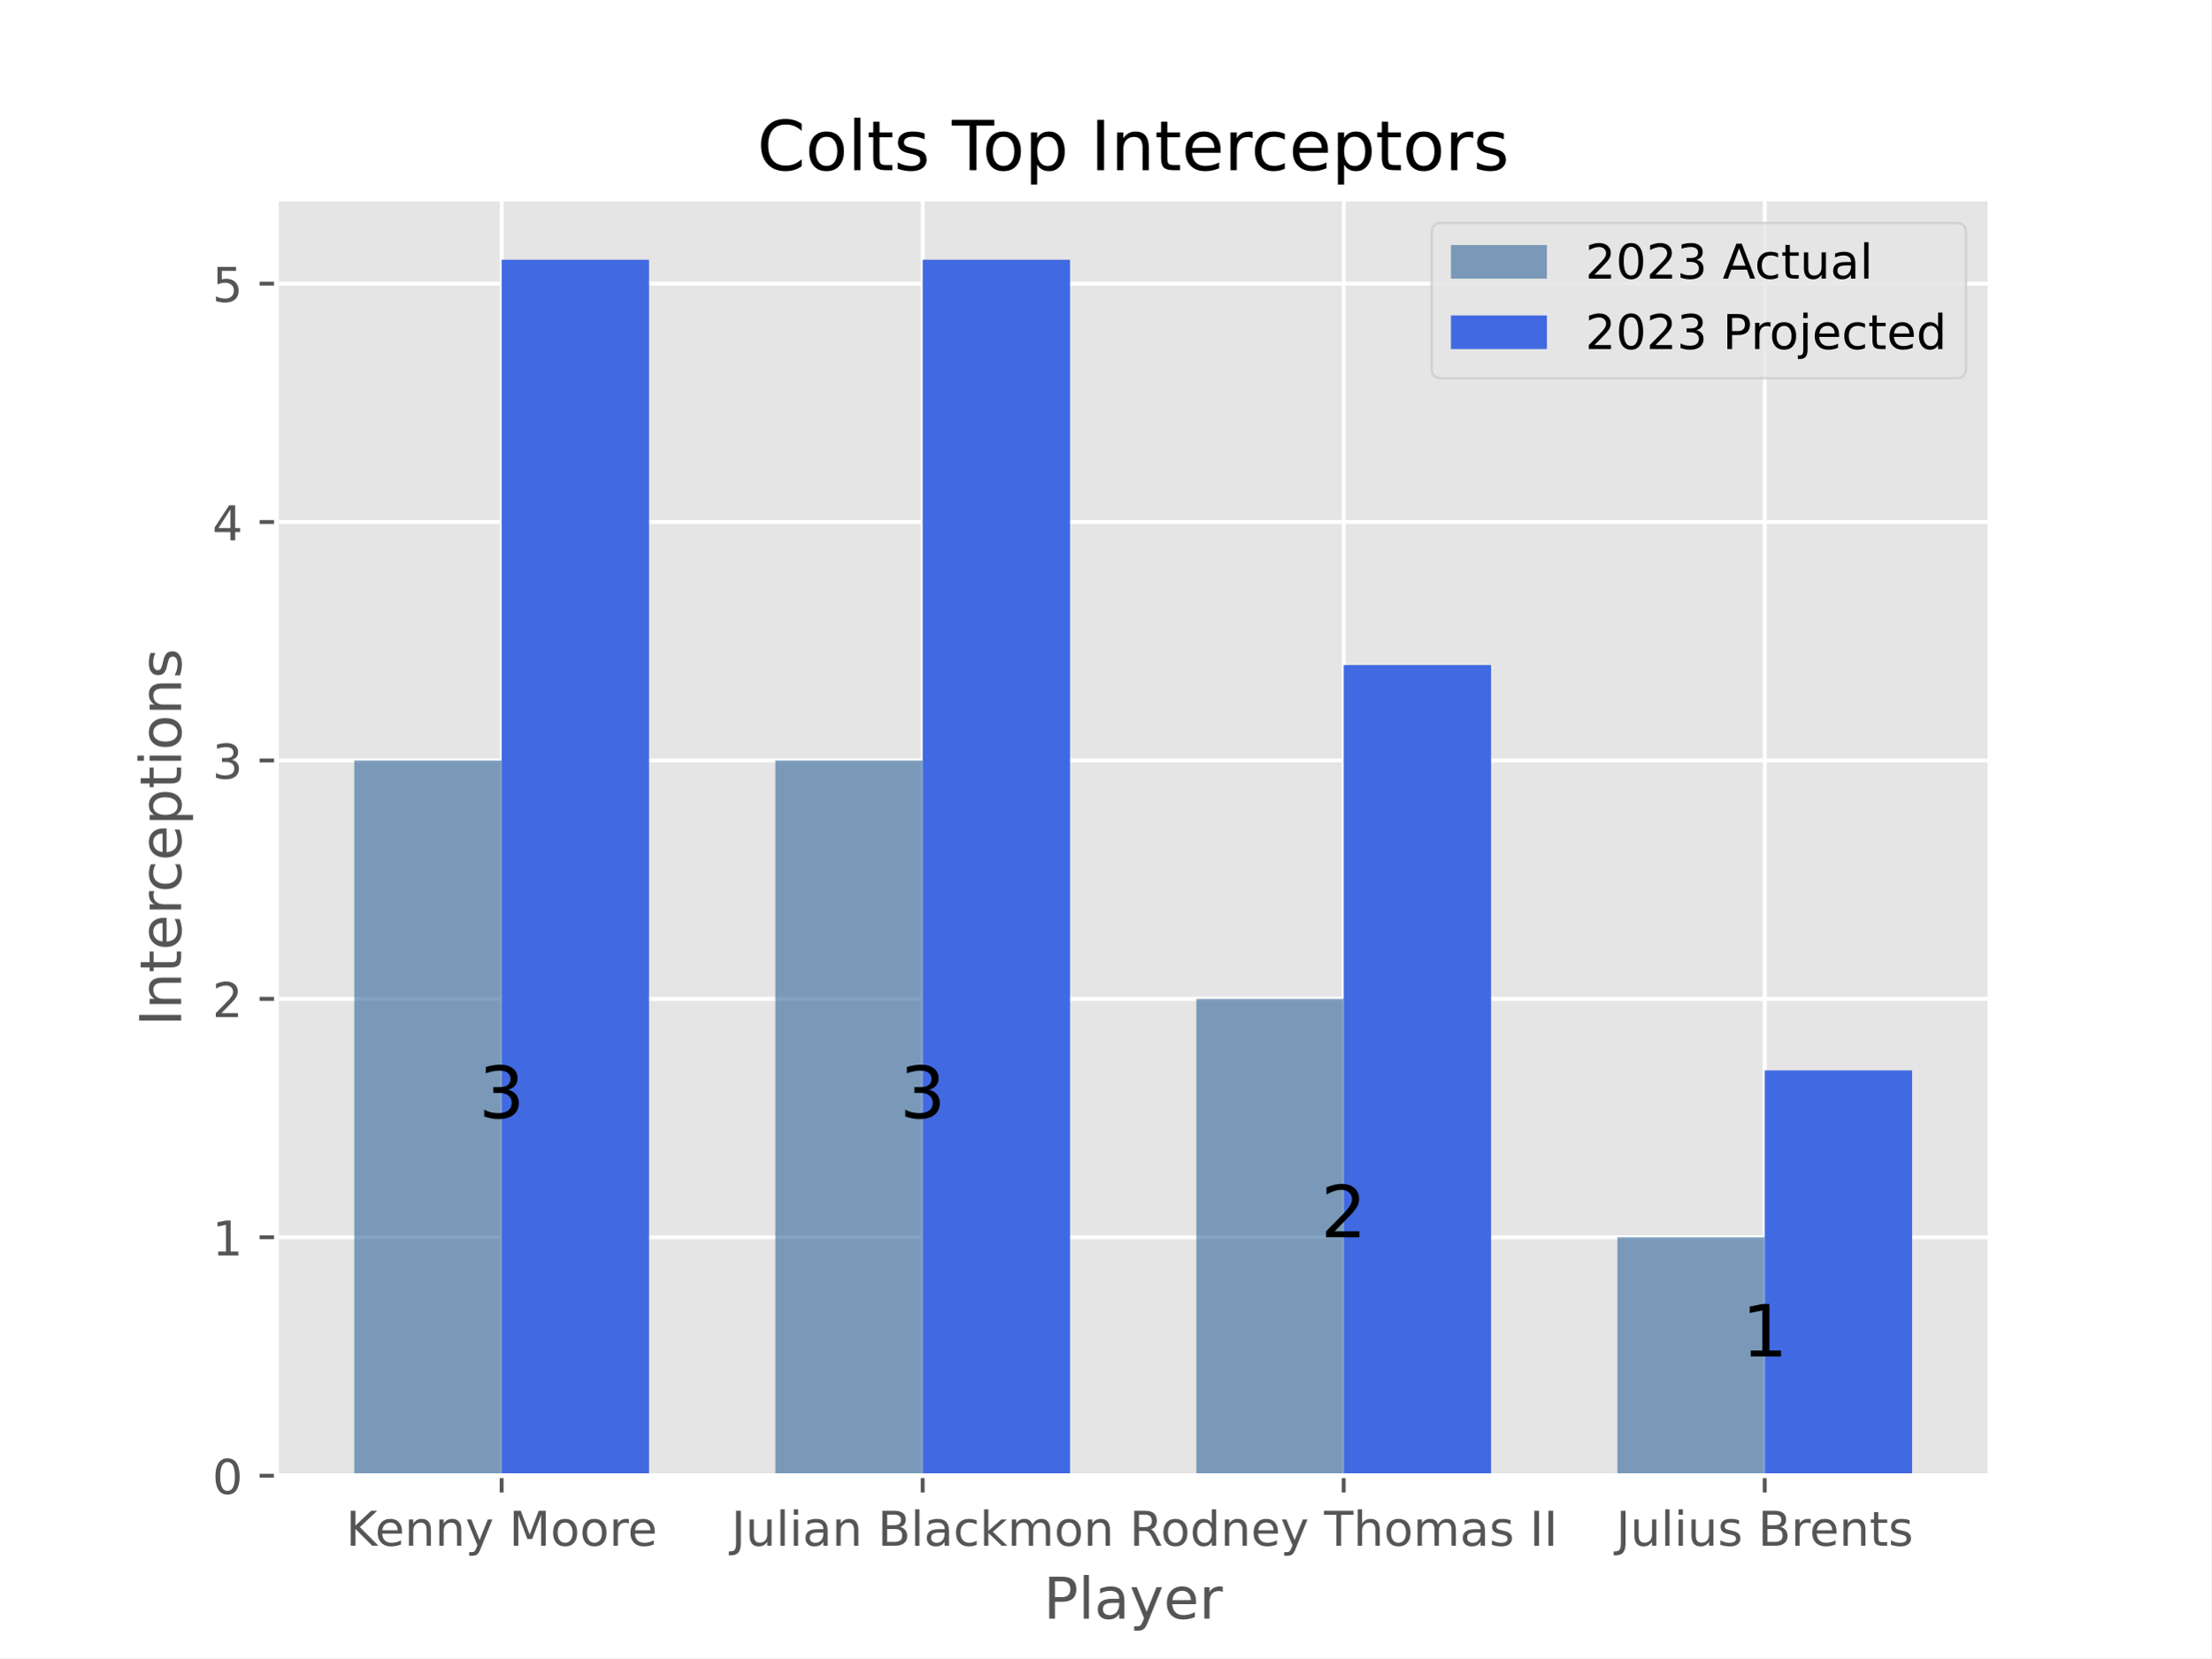
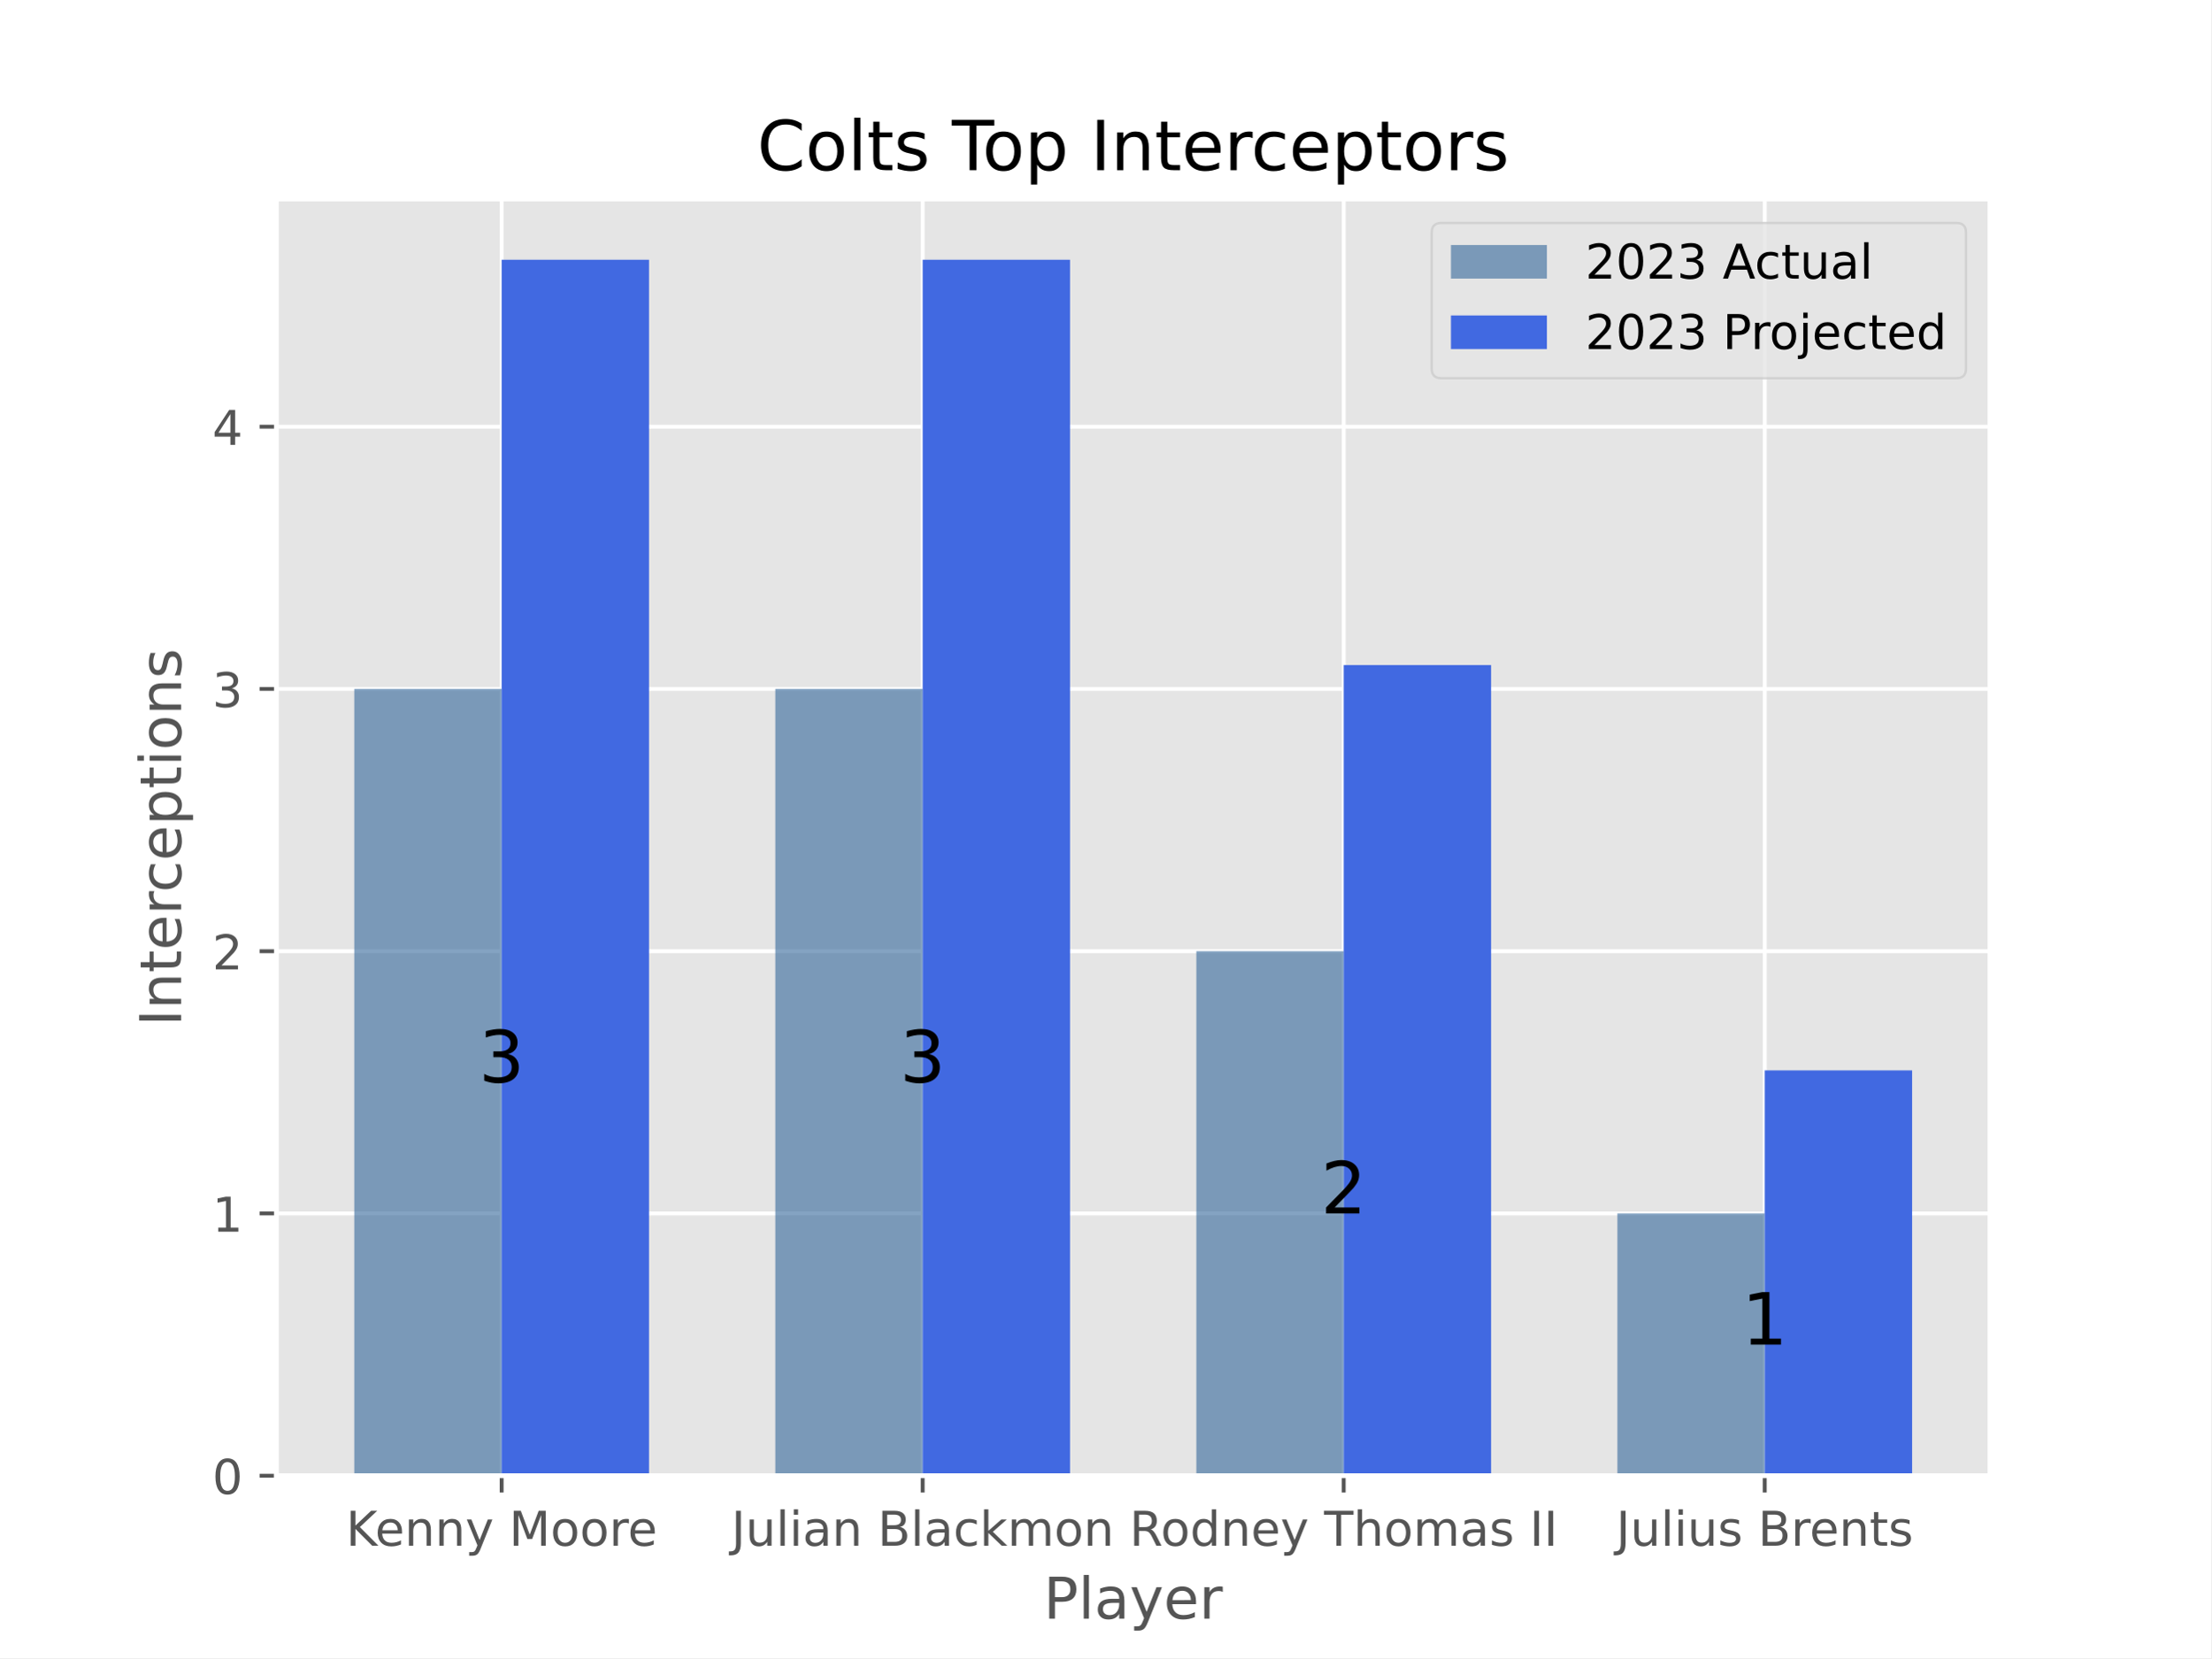
<svg xmlns="http://www.w3.org/2000/svg" xmlns:xlink="http://www.w3.org/1999/xlink" width="460.8pt" height="345.6pt" viewBox="0 0 460.8 345.6" version="1.1">
  <defs>
    <style type="text/css">*{stroke-linejoin: round; stroke-linecap: butt}</style>
  </defs>
  <g id="figure_1">
    <g id="patch_1">
      <path d="M 0 345.6  L 460.8 345.6  L 460.8 0  L 0 0  z " style="fill: #ffffff" />
    </g>
    <g id="axes_1">
      <g id="patch_2">
        <path d="M 57.6 307.584  L 414.72 307.584  L 414.72 41.472  L 57.6 41.472  z " style="fill: #e5e5e5" />
      </g>
      <g id="matplotlib.axis_1">
        <g id="xtick_1">
          <g id="line2d_1">
-             <path d="M 104.543 307.584  L 104.543 41.472  " clip-path="url(#p87e8bf9962)" style="fill: none; stroke: #ffffff; stroke-width: 0.8; stroke-linecap: square" />
+             <path d="M 104.543 307.584  L 104.543 41.472  " clip-path="url(#p10fc718c5c)" style="fill: none; stroke: #ffffff; stroke-width: 0.8; stroke-linecap: square" />
          </g>
          <g id="line2d_2">
            <defs>
-               <path id="mc85448fdc7" d="M 0 0  L 0 3.5  " style="stroke: #555555; stroke-width: 0.8" />
-             </defs>
-             <g>
-               <use xlink:href="#mc85448fdc7" x="104.543" y="307.584" style="fill: #555555; stroke: #555555; stroke-width: 0.8" />
+               <path id="me5a83b2af4" d="M 0 0  L 0 3.5  " style="stroke: #555555; stroke-width: 0.8" />
+             </defs>
+             <g>
+               <use xlink:href="#me5a83b2af4" x="104.543" y="307.584" style="fill: #555555; stroke: #555555; stroke-width: 0.8" />
            </g>
          </g>
          <g id="text_1">
            <g style="fill: #555555" transform="translate(72.09954 322.1824) scale(0.1 -0.1)">
              <defs>
                <path id="DejaVuSans-4b" d="M 628 4666  L 1259 4666  L 1259 2694  L 3353 4666  L 4166 4666  L 1850 2491  L 4331 0  L 3500 0  L 1259 2247  L 1259 0  L 628 0  L 628 4666  z " transform="scale(0.015625)" />
                <path id="DejaVuSans-65" d="M 3597 1894  L 3597 1613  L 953 1613  Q 991 1019 1311 708  Q 1631 397 2203 397  Q 2534 397 2845 478  Q 3156 559 3463 722  L 3463 178  Q 3153 47 2828 -22  Q 2503 -91 2169 -91  Q 1331 -91 842 396  Q 353 884 353 1716  Q 353 2575 817 3079  Q 1281 3584 2069 3584  Q 2775 3584 3186 3129  Q 3597 2675 3597 1894  z M 3022 2063  Q 3016 2534 2758 2815  Q 2500 3097 2075 3097  Q 1594 3097 1305 2825  Q 1016 2553 972 2059  L 3022 2063  z " transform="scale(0.015625)" />
                <path id="DejaVuSans-6e" d="M 3513 2113  L 3513 0  L 2938 0  L 2938 2094  Q 2938 2591 2744 2837  Q 2550 3084 2163 3084  Q 1697 3084 1428 2787  Q 1159 2491 1159 1978  L 1159 0  L 581 0  L 581 3500  L 1159 3500  L 1159 2956  Q 1366 3272 1645 3428  Q 1925 3584 2291 3584  Q 2894 3584 3203 3211  Q 3513 2838 3513 2113  z " transform="scale(0.015625)" />
                <path id="DejaVuSans-79" d="M 2059 -325  Q 1816 -950 1584 -1140  Q 1353 -1331 966 -1331  L 506 -1331  L 506 -850  L 844 -850  Q 1081 -850 1212 -737  Q 1344 -625 1503 -206  L 1606 56  L 191 3500  L 800 3500  L 1894 763  L 2988 3500  L 3597 3500  L 2059 -325  z " transform="scale(0.015625)" />
                <path id="DejaVuSans-20" transform="scale(0.015625)" />
                <path id="DejaVuSans-4d" d="M 628 4666  L 1569 4666  L 2759 1491  L 3956 4666  L 4897 4666  L 4897 0  L 4281 0  L 4281 4097  L 3078 897  L 2444 897  L 1241 4097  L 1241 0  L 628 0  L 628 4666  z " transform="scale(0.015625)" />
                <path id="DejaVuSans-6f" d="M 1959 3097  Q 1497 3097 1228 2736  Q 959 2375 959 1747  Q 959 1119 1226 758  Q 1494 397 1959 397  Q 2419 397 2687 759  Q 2956 1122 2956 1747  Q 2956 2369 2687 2733  Q 2419 3097 1959 3097  z M 1959 3584  Q 2709 3584 3137 3096  Q 3566 2609 3566 1747  Q 3566 888 3137 398  Q 2709 -91 1959 -91  Q 1206 -91 779 398  Q 353 888 353 1747  Q 353 2609 779 3096  Q 1206 3584 1959 3584  z " transform="scale(0.015625)" />
                <path id="DejaVuSans-72" d="M 2631 2963  Q 2534 3019 2420 3045  Q 2306 3072 2169 3072  Q 1681 3072 1420 2755  Q 1159 2438 1159 1844  L 1159 0  L 581 0  L 581 3500  L 1159 3500  L 1159 2956  Q 1341 3275 1631 3429  Q 1922 3584 2338 3584  Q 2397 3584 2469 3576  Q 2541 3569 2628 3553  L 2631 2963  z " transform="scale(0.015625)" />
              </defs>
              <use xlink:href="#DejaVuSans-4b" />
              <use xlink:href="#DejaVuSans-65" x="60.576" />
              <use xlink:href="#DejaVuSans-6e" x="122.1" />
              <use xlink:href="#DejaVuSans-6e" x="185.479" />
              <use xlink:href="#DejaVuSans-79" x="248.857" />
              <use xlink:href="#DejaVuSans-20" x="308.037" />
              <use xlink:href="#DejaVuSans-4d" x="339.824" />
              <use xlink:href="#DejaVuSans-6f" x="426.104" />
              <use xlink:href="#DejaVuSans-6f" x="487.285" />
              <use xlink:href="#DejaVuSans-72" x="548.467" />
              <use xlink:href="#DejaVuSans-65" x="587.33" />
            </g>
          </g>
        </g>
        <g id="xtick_2">
          <g id="line2d_3">
-             <path d="M 192.288 307.584  L 192.288 41.472  " clip-path="url(#p87e8bf9962)" style="fill: none; stroke: #ffffff; stroke-width: 0.8; stroke-linecap: square" />
+             <path d="M 192.288 307.584  L 192.288 41.472  " clip-path="url(#p10fc718c5c)" style="fill: none; stroke: #ffffff; stroke-width: 0.8; stroke-linecap: square" />
          </g>
          <g id="line2d_4">
            <g>
-               <use xlink:href="#mc85448fdc7" x="192.288" y="307.584" style="fill: #555555; stroke: #555555; stroke-width: 0.8" />
+               <use xlink:href="#me5a83b2af4" x="192.288" y="307.584" style="fill: #555555; stroke: #555555; stroke-width: 0.8" />
            </g>
          </g>
          <g id="text_2">
            <g style="fill: #555555" transform="translate(152.4175 322.1824) scale(0.1 -0.1)">
              <defs>
                <path id="DejaVuSans-4a" d="M 628 4666  L 1259 4666  L 1259 325  Q 1259 -519 939 -900  Q 619 -1281 -91 -1281  L -331 -1281  L -331 -750  L -134 -750  Q 284 -750 456 -515  Q 628 -281 628 325  L 628 4666  z " transform="scale(0.015625)" />
                <path id="DejaVuSans-75" d="M 544 1381  L 544 3500  L 1119 3500  L 1119 1403  Q 1119 906 1312 657  Q 1506 409 1894 409  Q 2359 409 2629 706  Q 2900 1003 2900 1516  L 2900 3500  L 3475 3500  L 3475 0  L 2900 0  L 2900 538  Q 2691 219 2414 64  Q 2138 -91 1772 -91  Q 1169 -91 856 284  Q 544 659 544 1381  z M 1991 3584  L 1991 3584  z " transform="scale(0.015625)" />
                <path id="DejaVuSans-6c" d="M 603 4863  L 1178 4863  L 1178 0  L 603 0  L 603 4863  z " transform="scale(0.015625)" />
                <path id="DejaVuSans-69" d="M 603 3500  L 1178 3500  L 1178 0  L 603 0  L 603 3500  z M 603 4863  L 1178 4863  L 1178 4134  L 603 4134  L 603 4863  z " transform="scale(0.015625)" />
                <path id="DejaVuSans-61" d="M 2194 1759  Q 1497 1759 1228 1600  Q 959 1441 959 1056  Q 959 750 1161 570  Q 1363 391 1709 391  Q 2188 391 2477 730  Q 2766 1069 2766 1631  L 2766 1759  L 2194 1759  z M 3341 1997  L 3341 0  L 2766 0  L 2766 531  Q 2569 213 2275 61  Q 1981 -91 1556 -91  Q 1019 -91 701 211  Q 384 513 384 1019  Q 384 1609 779 1909  Q 1175 2209 1959 2209  L 2766 2209  L 2766 2266  Q 2766 2663 2505 2880  Q 2244 3097 1772 3097  Q 1472 3097 1187 3025  Q 903 2953 641 2809  L 641 3341  Q 956 3463 1253 3523  Q 1550 3584 1831 3584  Q 2591 3584 2966 3190  Q 3341 2797 3341 1997  z " transform="scale(0.015625)" />
                <path id="DejaVuSans-42" d="M 1259 2228  L 1259 519  L 2272 519  Q 2781 519 3026 730  Q 3272 941 3272 1375  Q 3272 1813 3026 2020  Q 2781 2228 2272 2228  L 1259 2228  z M 1259 4147  L 1259 2741  L 2194 2741  Q 2656 2741 2882 2914  Q 3109 3088 3109 3444  Q 3109 3797 2882 3972  Q 2656 4147 2194 4147  L 1259 4147  z M 628 4666  L 2241 4666  Q 2963 4666 3353 4366  Q 3744 4066 3744 3513  Q 3744 3084 3544 2831  Q 3344 2578 2956 2516  Q 3422 2416 3680 2098  Q 3938 1781 3938 1306  Q 3938 681 3513 340  Q 3088 0 2303 0  L 628 0  L 628 4666  z " transform="scale(0.015625)" />
                <path id="DejaVuSans-63" d="M 3122 3366  L 3122 2828  Q 2878 2963 2633 3030  Q 2388 3097 2138 3097  Q 1578 3097 1268 2742  Q 959 2388 959 1747  Q 959 1106 1268 751  Q 1578 397 2138 397  Q 2388 397 2633 464  Q 2878 531 3122 666  L 3122 134  Q 2881 22 2623 -34  Q 2366 -91 2075 -91  Q 1284 -91 818 406  Q 353 903 353 1747  Q 353 2603 823 3093  Q 1294 3584 2113 3584  Q 2378 3584 2631 3529  Q 2884 3475 3122 3366  z " transform="scale(0.015625)" />
                <path id="DejaVuSans-6b" d="M 581 4863  L 1159 4863  L 1159 1991  L 2875 3500  L 3609 3500  L 1753 1863  L 3688 0  L 2938 0  L 1159 1709  L 1159 0  L 581 0  L 581 4863  z " transform="scale(0.015625)" />
                <path id="DejaVuSans-6d" d="M 3328 2828  Q 3544 3216 3844 3400  Q 4144 3584 4550 3584  Q 5097 3584 5394 3201  Q 5691 2819 5691 2113  L 5691 0  L 5113 0  L 5113 2094  Q 5113 2597 4934 2840  Q 4756 3084 4391 3084  Q 3944 3084 3684 2787  Q 3425 2491 3425 1978  L 3425 0  L 2847 0  L 2847 2094  Q 2847 2600 2669 2842  Q 2491 3084 2119 3084  Q 1678 3084 1418 2786  Q 1159 2488 1159 1978  L 1159 0  L 581 0  L 581 3500  L 1159 3500  L 1159 2956  Q 1356 3278 1631 3431  Q 1906 3584 2284 3584  Q 2666 3584 2933 3390  Q 3200 3197 3328 2828  z " transform="scale(0.015625)" />
              </defs>
              <use xlink:href="#DejaVuSans-4a" />
              <use xlink:href="#DejaVuSans-75" x="29.492" />
              <use xlink:href="#DejaVuSans-6c" x="92.871" />
              <use xlink:href="#DejaVuSans-69" x="120.654" />
              <use xlink:href="#DejaVuSans-61" x="148.438" />
              <use xlink:href="#DejaVuSans-6e" x="209.717" />
              <use xlink:href="#DejaVuSans-20" x="273.096" />
              <use xlink:href="#DejaVuSans-42" x="304.883" />
              <use xlink:href="#DejaVuSans-6c" x="373.486" />
              <use xlink:href="#DejaVuSans-61" x="401.27" />
              <use xlink:href="#DejaVuSans-63" x="462.549" />
              <use xlink:href="#DejaVuSans-6b" x="517.529" />
              <use xlink:href="#DejaVuSans-6d" x="575.439" />
              <use xlink:href="#DejaVuSans-6f" x="672.852" />
              <use xlink:href="#DejaVuSans-6e" x="734.033" />
            </g>
          </g>
        </g>
        <g id="xtick_3">
          <g id="line2d_5">
-             <path d="M 280.032 307.584  L 280.032 41.472  " clip-path="url(#p87e8bf9962)" style="fill: none; stroke: #ffffff; stroke-width: 0.8; stroke-linecap: square" />
+             <path d="M 280.032 307.584  L 280.032 41.472  " clip-path="url(#p10fc718c5c)" style="fill: none; stroke: #ffffff; stroke-width: 0.8; stroke-linecap: square" />
          </g>
          <g id="line2d_6">
            <g>
-               <use xlink:href="#mc85448fdc7" x="280.032" y="307.584" style="fill: #555555; stroke: #555555; stroke-width: 0.8" />
+               <use xlink:href="#me5a83b2af4" x="280.032" y="307.584" style="fill: #555555; stroke: #555555; stroke-width: 0.8" />
            </g>
          </g>
          <g id="text_3">
            <g style="fill: #555555" transform="translate(235.3955 322.1824) scale(0.1 -0.1)">
              <defs>
                <path id="DejaVuSans-52" d="M 2841 2188  Q 3044 2119 3236 1894  Q 3428 1669 3622 1275  L 4263 0  L 3584 0  L 2988 1197  Q 2756 1666 2539 1819  Q 2322 1972 1947 1972  L 1259 1972  L 1259 0  L 628 0  L 628 4666  L 2053 4666  Q 2853 4666 3247 4331  Q 3641 3997 3641 3322  Q 3641 2881 3436 2590  Q 3231 2300 2841 2188  z M 1259 4147  L 1259 2491  L 2053 2491  Q 2509 2491 2742 2702  Q 2975 2913 2975 3322  Q 2975 3731 2742 3939  Q 2509 4147 2053 4147  L 1259 4147  z " transform="scale(0.015625)" />
                <path id="DejaVuSans-64" d="M 2906 2969  L 2906 4863  L 3481 4863  L 3481 0  L 2906 0  L 2906 525  Q 2725 213 2448 61  Q 2172 -91 1784 -91  Q 1150 -91 751 415  Q 353 922 353 1747  Q 353 2572 751 3078  Q 1150 3584 1784 3584  Q 2172 3584 2448 3432  Q 2725 3281 2906 2969  z M 947 1747  Q 947 1113 1208 752  Q 1469 391 1925 391  Q 2381 391 2643 752  Q 2906 1113 2906 1747  Q 2906 2381 2643 2742  Q 2381 3103 1925 3103  Q 1469 3103 1208 2742  Q 947 2381 947 1747  z " transform="scale(0.015625)" />
                <path id="DejaVuSans-54" d="M -19 4666  L 3928 4666  L 3928 4134  L 2272 4134  L 2272 0  L 1638 0  L 1638 4134  L -19 4134  L -19 4666  z " transform="scale(0.015625)" />
                <path id="DejaVuSans-68" d="M 3513 2113  L 3513 0  L 2938 0  L 2938 2094  Q 2938 2591 2744 2837  Q 2550 3084 2163 3084  Q 1697 3084 1428 2787  Q 1159 2491 1159 1978  L 1159 0  L 581 0  L 581 4863  L 1159 4863  L 1159 2956  Q 1366 3272 1645 3428  Q 1925 3584 2291 3584  Q 2894 3584 3203 3211  Q 3513 2838 3513 2113  z " transform="scale(0.015625)" />
                <path id="DejaVuSans-73" d="M 2834 3397  L 2834 2853  Q 2591 2978 2328 3040  Q 2066 3103 1784 3103  Q 1356 3103 1142 2972  Q 928 2841 928 2578  Q 928 2378 1081 2264  Q 1234 2150 1697 2047  L 1894 2003  Q 2506 1872 2764 1633  Q 3022 1394 3022 966  Q 3022 478 2636 193  Q 2250 -91 1575 -91  Q 1294 -91 989 -36  Q 684 19 347 128  L 347 722  Q 666 556 975 473  Q 1284 391 1588 391  Q 1994 391 2212 530  Q 2431 669 2431 922  Q 2431 1156 2273 1281  Q 2116 1406 1581 1522  L 1381 1569  Q 847 1681 609 1914  Q 372 2147 372 2553  Q 372 3047 722 3315  Q 1072 3584 1716 3584  Q 2034 3584 2315 3537  Q 2597 3491 2834 3397  z " transform="scale(0.015625)" />
                <path id="DejaVuSans-49" d="M 628 4666  L 1259 4666  L 1259 0  L 628 0  L 628 4666  z " transform="scale(0.015625)" />
              </defs>
              <use xlink:href="#DejaVuSans-52" />
              <use xlink:href="#DejaVuSans-6f" x="64.982" />
              <use xlink:href="#DejaVuSans-64" x="126.164" />
              <use xlink:href="#DejaVuSans-6e" x="189.641" />
              <use xlink:href="#DejaVuSans-65" x="253.02" />
              <use xlink:href="#DejaVuSans-79" x="314.543" />
              <use xlink:href="#DejaVuSans-20" x="373.723" />
              <use xlink:href="#DejaVuSans-54" x="405.51" />
              <use xlink:href="#DejaVuSans-68" x="466.594" />
              <use xlink:href="#DejaVuSans-6f" x="529.973" />
              <use xlink:href="#DejaVuSans-6d" x="591.154" />
              <use xlink:href="#DejaVuSans-61" x="688.566" />
              <use xlink:href="#DejaVuSans-73" x="749.846" />
              <use xlink:href="#DejaVuSans-20" x="801.945" />
              <use xlink:href="#DejaVuSans-49" x="833.732" />
              <use xlink:href="#DejaVuSans-49" x="863.225" />
            </g>
          </g>
        </g>
        <g id="xtick_4">
          <g id="line2d_7">
-             <path d="M 367.777 307.584  L 367.777 41.472  " clip-path="url(#p87e8bf9962)" style="fill: none; stroke: #ffffff; stroke-width: 0.8; stroke-linecap: square" />
+             <path d="M 367.777 307.584  L 367.777 41.472  " clip-path="url(#p10fc718c5c)" style="fill: none; stroke: #ffffff; stroke-width: 0.8; stroke-linecap: square" />
          </g>
          <g id="line2d_8">
            <g>
-               <use xlink:href="#mc85448fdc7" x="367.777" y="307.584" style="fill: #555555; stroke: #555555; stroke-width: 0.8" />
+               <use xlink:href="#me5a83b2af4" x="367.777" y="307.584" style="fill: #555555; stroke: #555555; stroke-width: 0.8" />
            </g>
          </g>
          <g id="text_4">
            <g style="fill: #555555" transform="translate(336.8087 322.1824) scale(0.1 -0.1)">
              <defs>
                <path id="DejaVuSans-74" d="M 1172 4494  L 1172 3500  L 2356 3500  L 2356 3053  L 1172 3053  L 1172 1153  Q 1172 725 1289 603  Q 1406 481 1766 481  L 2356 481  L 2356 0  L 1766 0  Q 1100 0 847 248  Q 594 497 594 1153  L 594 3053  L 172 3053  L 172 3500  L 594 3500  L 594 4494  L 1172 4494  z " transform="scale(0.015625)" />
              </defs>
              <use xlink:href="#DejaVuSans-4a" />
              <use xlink:href="#DejaVuSans-75" x="29.492" />
              <use xlink:href="#DejaVuSans-6c" x="92.871" />
              <use xlink:href="#DejaVuSans-69" x="120.654" />
              <use xlink:href="#DejaVuSans-75" x="148.438" />
              <use xlink:href="#DejaVuSans-73" x="211.816" />
              <use xlink:href="#DejaVuSans-20" x="263.916" />
              <use xlink:href="#DejaVuSans-42" x="295.703" />
              <use xlink:href="#DejaVuSans-72" x="364.307" />
              <use xlink:href="#DejaVuSans-65" x="403.17" />
              <use xlink:href="#DejaVuSans-6e" x="464.693" />
              <use xlink:href="#DejaVuSans-74" x="528.072" />
              <use xlink:href="#DejaVuSans-73" x="567.281" />
            </g>
          </g>
        </g>
        <g id="text_5">
          <g style="fill: #555555" transform="translate(217.4888 337.3802) scale(0.12 -0.12)">
            <defs>
              <path id="DejaVuSans-50" d="M 1259 4147  L 1259 2394  L 2053 2394  Q 2494 2394 2734 2622  Q 2975 2850 2975 3272  Q 2975 3691 2734 3919  Q 2494 4147 2053 4147  L 1259 4147  z M 628 4666  L 2053 4666  Q 2838 4666 3239 4311  Q 3641 3956 3641 3272  Q 3641 2581 3239 2228  Q 2838 1875 2053 1875  L 1259 1875  L 1259 0  L 628 0  L 628 4666  z " transform="scale(0.015625)" />
            </defs>
            <use xlink:href="#DejaVuSans-50" />
            <use xlink:href="#DejaVuSans-6c" x="60.303" />
            <use xlink:href="#DejaVuSans-61" x="88.086" />
            <use xlink:href="#DejaVuSans-79" x="149.365" />
            <use xlink:href="#DejaVuSans-65" x="208.545" />
            <use xlink:href="#DejaVuSans-72" x="270.068" />
          </g>
        </g>
      </g>
      <g id="matplotlib.axis_2">
        <g id="ytick_1">
          <g id="line2d_9">
-             <path d="M 57.6 307.584  L 414.72 307.584  " clip-path="url(#p87e8bf9962)" style="fill: none; stroke: #ffffff; stroke-width: 0.8; stroke-linecap: square" />
+             <path d="M 57.6 307.584  L 414.72 307.584  " clip-path="url(#p10fc718c5c)" style="fill: none; stroke: #ffffff; stroke-width: 0.8; stroke-linecap: square" />
          </g>
          <g id="line2d_10">
            <defs>
-               <path id="m3b4bc31e2e" d="M 0 0  L -3.5 0  " style="stroke: #555555; stroke-width: 0.8" />
-             </defs>
-             <g>
-               <use xlink:href="#m3b4bc31e2e" x="57.6" y="307.584" style="fill: #555555; stroke: #555555; stroke-width: 0.8" />
+               <path id="m5659ad293f" d="M 0 0  L -3.5 0  " style="stroke: #555555; stroke-width: 0.8" />
+             </defs>
+             <g>
+               <use xlink:href="#m5659ad293f" x="57.6" y="307.584" style="fill: #555555; stroke: #555555; stroke-width: 0.8" />
            </g>
          </g>
          <g id="text_6">
            <g style="fill: #555555" transform="translate(44.2375 311.3832) scale(0.1 -0.1)">
              <defs>
                <path id="DejaVuSans-30" d="M 2034 4250  Q 1547 4250 1301 3770  Q 1056 3291 1056 2328  Q 1056 1369 1301 889  Q 1547 409 2034 409  Q 2525 409 2770 889  Q 3016 1369 3016 2328  Q 3016 3291 2770 3770  Q 2525 4250 2034 4250  z M 2034 4750  Q 2819 4750 3233 4129  Q 3647 3509 3647 2328  Q 3647 1150 3233 529  Q 2819 -91 2034 -91  Q 1250 -91 836 529  Q 422 1150 422 2328  Q 422 3509 836 4129  Q 1250 4750 2034 4750  z " transform="scale(0.015625)" />
              </defs>
              <use xlink:href="#DejaVuSans-30" />
            </g>
          </g>
        </g>
        <g id="ytick_2">
          <g id="line2d_11">
-             <path d="M 57.6 257.89  L 414.72 257.89  " clip-path="url(#p87e8bf9962)" style="fill: none; stroke: #ffffff; stroke-width: 0.8; stroke-linecap: square" />
+             <path d="M 57.6 252.92  L 414.72 252.92  " clip-path="url(#p10fc718c5c)" style="fill: none; stroke: #ffffff; stroke-width: 0.8; stroke-linecap: square" />
          </g>
          <g id="line2d_12">
            <g>
-               <use xlink:href="#m3b4bc31e2e" x="57.6" y="257.89" style="fill: #555555; stroke: #555555; stroke-width: 0.8" />
+               <use xlink:href="#m5659ad293f" x="57.6" y="252.92" style="fill: #555555; stroke: #555555; stroke-width: 0.8" />
            </g>
          </g>
          <g id="text_7">
-             <g style="fill: #555555" transform="translate(44.2375 261.6891) scale(0.1 -0.1)">
+             <g style="fill: #555555" transform="translate(44.2375 256.7197) scale(0.1 -0.1)">
              <defs>
                <path id="DejaVuSans-31" d="M 794 531  L 1825 531  L 1825 4091  L 703 3866  L 703 4441  L 1819 4666  L 2450 4666  L 2450 531  L 3481 531  L 3481 0  L 794 0  L 794 531  z " transform="scale(0.015625)" />
              </defs>
              <use xlink:href="#DejaVuSans-31" />
            </g>
          </g>
        </g>
        <g id="ytick_3">
          <g id="line2d_13">
-             <path d="M 57.6 208.196  L 414.72 208.196  " clip-path="url(#p87e8bf9962)" style="fill: none; stroke: #ffffff; stroke-width: 0.8; stroke-linecap: square" />
+             <path d="M 57.6 198.257  L 414.72 198.257  " clip-path="url(#p10fc718c5c)" style="fill: none; stroke: #ffffff; stroke-width: 0.8; stroke-linecap: square" />
          </g>
          <g id="line2d_14">
            <g>
-               <use xlink:href="#m3b4bc31e2e" x="57.6" y="208.196" style="fill: #555555; stroke: #555555; stroke-width: 0.8" />
+               <use xlink:href="#m5659ad293f" x="57.6" y="198.257" style="fill: #555555; stroke: #555555; stroke-width: 0.8" />
            </g>
          </g>
          <g id="text_8">
-             <g style="fill: #555555" transform="translate(44.2375 211.995) scale(0.1 -0.1)">
+             <g style="fill: #555555" transform="translate(44.2375 202.0562) scale(0.1 -0.1)">
              <defs>
                <path id="DejaVuSans-32" d="M 1228 531  L 3431 531  L 3431 0  L 469 0  L 469 531  Q 828 903 1448 1529  Q 2069 2156 2228 2338  Q 2531 2678 2651 2914  Q 2772 3150 2772 3378  Q 2772 3750 2511 3984  Q 2250 4219 1831 4219  Q 1534 4219 1204 4116  Q 875 4013 500 3803  L 500 4441  Q 881 4594 1212 4672  Q 1544 4750 1819 4750  Q 2544 4750 2975 4387  Q 3406 4025 3406 3419  Q 3406 3131 3298 2873  Q 3191 2616 2906 2266  Q 2828 2175 2409 1742  Q 1991 1309 1228 531  z " transform="scale(0.015625)" />
              </defs>
              <use xlink:href="#DejaVuSans-32" />
            </g>
          </g>
        </g>
        <g id="ytick_4">
          <g id="line2d_15">
-             <path d="M 57.6 158.502  L 414.72 158.502  " clip-path="url(#p87e8bf9962)" style="fill: none; stroke: #ffffff; stroke-width: 0.8; stroke-linecap: square" />
+             <path d="M 57.6 143.593  L 414.72 143.593  " clip-path="url(#p10fc718c5c)" style="fill: none; stroke: #ffffff; stroke-width: 0.8; stroke-linecap: square" />
          </g>
          <g id="line2d_16">
            <g>
-               <use xlink:href="#m3b4bc31e2e" x="57.6" y="158.502" style="fill: #555555; stroke: #555555; stroke-width: 0.8" />
+               <use xlink:href="#m5659ad293f" x="57.6" y="143.593" style="fill: #555555; stroke: #555555; stroke-width: 0.8" />
            </g>
          </g>
          <g id="text_9">
-             <g style="fill: #555555" transform="translate(44.2375 162.3009) scale(0.1 -0.1)">
+             <g style="fill: #555555" transform="translate(44.2375 147.3926) scale(0.1 -0.1)">
              <defs>
                <path id="DejaVuSans-33" d="M 2597 2516  Q 3050 2419 3304 2112  Q 3559 1806 3559 1356  Q 3559 666 3084 287  Q 2609 -91 1734 -91  Q 1441 -91 1130 -33  Q 819 25 488 141  L 488 750  Q 750 597 1062 519  Q 1375 441 1716 441  Q 2309 441 2620 675  Q 2931 909 2931 1356  Q 2931 1769 2642 2001  Q 2353 2234 1838 2234  L 1294 2234  L 1294 2753  L 1863 2753  Q 2328 2753 2575 2939  Q 2822 3125 2822 3475  Q 2822 3834 2567 4026  Q 2313 4219 1838 4219  Q 1578 4219 1281 4162  Q 984 4106 628 3988  L 628 4550  Q 988 4650 1302 4700  Q 1616 4750 1894 4750  Q 2613 4750 3031 4423  Q 3450 4097 3450 3541  Q 3450 3153 3228 2886  Q 3006 2619 2597 2516  z " transform="scale(0.015625)" />
              </defs>
              <use xlink:href="#DejaVuSans-33" />
            </g>
          </g>
        </g>
        <g id="ytick_5">
          <g id="line2d_17">
-             <path d="M 57.6 108.808  L 414.72 108.808  " clip-path="url(#p87e8bf9962)" style="fill: none; stroke: #ffffff; stroke-width: 0.8; stroke-linecap: square" />
+             <path d="M 57.6 88.93  L 414.72 88.93  " clip-path="url(#p10fc718c5c)" style="fill: none; stroke: #ffffff; stroke-width: 0.8; stroke-linecap: square" />
          </g>
          <g id="line2d_18">
            <g>
-               <use xlink:href="#m3b4bc31e2e" x="57.6" y="108.808" style="fill: #555555; stroke: #555555; stroke-width: 0.8" />
+               <use xlink:href="#m5659ad293f" x="57.6" y="88.93" style="fill: #555555; stroke: #555555; stroke-width: 0.8" />
            </g>
          </g>
          <g id="text_10">
-             <g style="fill: #555555" transform="translate(44.2375 112.6067) scale(0.1 -0.1)">
+             <g style="fill: #555555" transform="translate(44.2375 92.7291) scale(0.1 -0.1)">
              <defs>
                <path id="DejaVuSans-34" d="M 2419 4116  L 825 1625  L 2419 1625  L 2419 4116  z M 2253 4666  L 3047 4666  L 3047 1625  L 3713 1625  L 3713 1100  L 3047 1100  L 3047 0  L 2419 0  L 2419 1100  L 313 1100  L 313 1709  L 2253 4666  z " transform="scale(0.015625)" />
              </defs>
              <use xlink:href="#DejaVuSans-34" />
            </g>
          </g>
        </g>
-         <g id="ytick_6">
-           <g id="line2d_19">
-             <path d="M 57.6 59.113  L 414.72 59.113  " clip-path="url(#p87e8bf9962)" style="fill: none; stroke: #ffffff; stroke-width: 0.8; stroke-linecap: square" />
-           </g>
-           <g id="line2d_20">
-             <g>
-               <use xlink:href="#m3b4bc31e2e" x="57.6" y="59.113" style="fill: #555555; stroke: #555555; stroke-width: 0.8" />
-             </g>
-           </g>
-           <g id="text_11">
-             <g style="fill: #555555" transform="translate(44.2375 62.91263) scale(0.1 -0.1)">
-               <defs>
-                 <path id="DejaVuSans-35" d="M 691 4666  L 3169 4666  L 3169 4134  L 1269 4134  L 1269 2991  Q 1406 3038 1543 3061  Q 1681 3084 1819 3084  Q 2600 3084 3056 2656  Q 3513 2228 3513 1497  Q 3513 744 3044 326  Q 2575 -91 1722 -91  Q 1428 -91 1123 -41  Q 819 9 494 109  L 494 744  Q 775 591 1075 516  Q 1375 441 1709 441  Q 2250 441 2565 725  Q 2881 1009 2881 1497  Q 2881 1984 2565 2268  Q 2250 2553 1709 2553  Q 1456 2553 1204 2497  Q 953 2441 691 2322  L 691 4666  z " transform="scale(0.015625)" />
-               </defs>
-               <use xlink:href="#DejaVuSans-35" />
-             </g>
-           </g>
-         </g>
-         <g id="text_12">
+         <g id="text_11">
          <g style="fill: #555555" transform="translate(37.74188 213.8946) rotate(-90) scale(0.12 -0.12)">
            <defs>
              <path id="DejaVuSans-70" d="M 1159 525  L 1159 -1331  L 581 -1331  L 581 3500  L 1159 3500  L 1159 2969  Q 1341 3281 1617 3432  Q 1894 3584 2278 3584  Q 2916 3584 3314 3078  Q 3713 2572 3713 1747  Q 3713 922 3314 415  Q 2916 -91 2278 -91  Q 1894 -91 1617 61  Q 1341 213 1159 525  z M 3116 1747  Q 3116 2381 2855 2742  Q 2594 3103 2138 3103  Q 1681 3103 1420 2742  Q 1159 2381 1159 1747  Q 1159 1113 1420 752  Q 1681 391 2138 391  Q 2594 391 2855 752  Q 3116 1113 3116 1747  z " transform="scale(0.015625)" />
            </defs>
            <use xlink:href="#DejaVuSans-49" />
            <use xlink:href="#DejaVuSans-6e" x="29.492" />
            <use xlink:href="#DejaVuSans-74" x="92.871" />
            <use xlink:href="#DejaVuSans-65" x="132.08" />
            <use xlink:href="#DejaVuSans-72" x="193.604" />
            <use xlink:href="#DejaVuSans-63" x="232.467" />
            <use xlink:href="#DejaVuSans-65" x="287.447" />
            <use xlink:href="#DejaVuSans-70" x="348.971" />
            <use xlink:href="#DejaVuSans-74" x="412.447" />
            <use xlink:href="#DejaVuSans-69" x="451.656" />
            <use xlink:href="#DejaVuSans-6f" x="479.439" />
            <use xlink:href="#DejaVuSans-6e" x="540.621" />
            <use xlink:href="#DejaVuSans-73" x="604" />
          </g>
        </g>
      </g>
      <g id="patch_3">
-         <path d="M 73.833 307.584  L 104.543 307.584  L 104.543 158.502  L 73.833 158.502  z " clip-path="url(#p87e8bf9962)" style="fill: #336699; fill-opacity: 0.6" />
+         <path d="M 73.833 307.584  L 104.543 307.584  L 104.543 143.593  L 73.833 143.593  z " clip-path="url(#p10fc718c5c)" style="fill: #336699; fill-opacity: 0.6" />
      </g>
      <g id="patch_4">
-         <path d="M 161.577 307.584  L 192.288 307.584  L 192.288 158.502  L 161.577 158.502  z " clip-path="url(#p87e8bf9962)" style="fill: #336699; fill-opacity: 0.6" />
+         <path d="M 161.577 307.584  L 192.288 307.584  L 192.288 143.593  L 161.577 143.593  z " clip-path="url(#p10fc718c5c)" style="fill: #336699; fill-opacity: 0.6" />
      </g>
      <g id="patch_5">
-         <path d="M 249.322 307.584  L 280.032 307.584  L 280.032 208.196  L 249.322 208.196  z " clip-path="url(#p87e8bf9962)" style="fill: #336699; fill-opacity: 0.6" />
+         <path d="M 249.322 307.584  L 280.032 307.584  L 280.032 198.257  L 249.322 198.257  z " clip-path="url(#p10fc718c5c)" style="fill: #336699; fill-opacity: 0.6" />
      </g>
      <g id="patch_6">
-         <path d="M 337.066 307.584  L 367.777 307.584  L 367.777 257.89  L 337.066 257.89  z " clip-path="url(#p87e8bf9962)" style="fill: #336699; fill-opacity: 0.6" />
+         <path d="M 337.066 307.584  L 367.777 307.584  L 367.777 252.92  L 337.066 252.92  z " clip-path="url(#p10fc718c5c)" style="fill: #336699; fill-opacity: 0.6" />
      </g>
      <g id="patch_7">
-         <path d="M 104.543 307.584  L 135.254 307.584  L 135.254 54.144  L 104.543 54.144  z " clip-path="url(#p87e8bf9962)" style="fill: #4169e1" />
+         <path d="M 104.543 307.584  L 135.254 307.584  L 135.254 54.144  L 104.543 54.144  z " clip-path="url(#p10fc718c5c)" style="fill: #4169e1" />
      </g>
      <g id="patch_8">
-         <path d="M 192.288 307.584  L 222.998 307.584  L 222.998 54.144  L 192.288 54.144  z " clip-path="url(#p87e8bf9962)" style="fill: #4169e1" />
+         <path d="M 192.288 307.584  L 222.998 307.584  L 222.998 54.144  L 192.288 54.144  z " clip-path="url(#p10fc718c5c)" style="fill: #4169e1" />
      </g>
      <g id="patch_9">
-         <path d="M 280.032 307.584  L 310.743 307.584  L 310.743 138.624  L 280.032 138.624  z " clip-path="url(#p87e8bf9962)" style="fill: #4169e1" />
+         <path d="M 280.032 307.584  L 310.743 307.584  L 310.743 138.624  L 280.032 138.624  z " clip-path="url(#p10fc718c5c)" style="fill: #4169e1" />
      </g>
      <g id="patch_10">
-         <path d="M 367.777 307.584  L 398.487 307.584  L 398.487 223.104  L 367.777 223.104  z " clip-path="url(#p87e8bf9962)" style="fill: #4169e1" />
+         <path d="M 367.777 307.584  L 398.487 307.584  L 398.487 223.104  L 367.777 223.104  z " clip-path="url(#p10fc718c5c)" style="fill: #4169e1" />
      </g>
      <g id="patch_11">
        <path d="M 57.6 307.584  L 57.6 41.472  " style="fill: none; stroke: #ffffff; stroke-linejoin: miter; stroke-linecap: square" />
      </g>
      <g id="patch_12">
        <path d="M 414.72 307.584  L 414.72 41.472  " style="fill: none; stroke: #ffffff; stroke-linejoin: miter; stroke-linecap: square" />
      </g>
      <g id="patch_13">
        <path d="M 57.6 307.584  L 414.72 307.584  " style="fill: none; stroke: #ffffff; stroke-linejoin: miter; stroke-linecap: square" />
      </g>
      <g id="patch_14">
        <path d="M 57.6 41.472  L 414.72 41.472  " style="fill: none; stroke: #ffffff; stroke-linejoin: miter; stroke-linecap: square" />
      </g>
+       <g id="text_12">
+         <g transform="translate(99.77142 225.5887) scale(0.15 -0.15)">
+           <use xlink:href="#DejaVuSans-33" />
+         </g>
+       </g>
      <g id="text_13">
-         <g transform="translate(99.77142 233.0428) scale(0.15 -0.15)">
+         <g transform="translate(187.5159 225.5887) scale(0.15 -0.15)">
          <use xlink:href="#DejaVuSans-33" />
        </g>
      </g>
      <g id="text_14">
-         <g transform="translate(187.5159 233.0428) scale(0.15 -0.15)">
-           <use xlink:href="#DejaVuSans-33" />
+         <g transform="translate(275.2604 252.9205) scale(0.15 -0.15)">
+           <use xlink:href="#DejaVuSans-32" />
        </g>
      </g>
      <g id="text_15">
-         <g transform="translate(275.2604 257.8899) scale(0.15 -0.15)">
-           <use xlink:href="#DejaVuSans-32" />
+         <g transform="translate(363.0048 280.2522) scale(0.15 -0.15)">
+           <use xlink:href="#DejaVuSans-31" />
        </g>
      </g>
      <g id="text_16">
-         <g transform="translate(363.0048 282.7369) scale(0.15 -0.15)">
-           <use xlink:href="#DejaVuSans-31" />
-         </g>
-       </g>
-       <g id="text_17">
        <g transform="translate(157.7902 35.472) scale(0.144 -0.144)">
          <defs>
            <path id="DejaVuSans-43" d="M 4122 4306  L 4122 3641  Q 3803 3938 3442 4084  Q 3081 4231 2675 4231  Q 1875 4231 1450 3742  Q 1025 3253 1025 2328  Q 1025 1406 1450 917  Q 1875 428 2675 428  Q 3081 428 3442 575  Q 3803 722 4122 1019  L 4122 359  Q 3791 134 3420 21  Q 3050 -91 2638 -91  Q 1578 -91 968 557  Q 359 1206 359 2328  Q 359 3453 968 4101  Q 1578 4750 2638 4750  Q 3056 4750 3426 4639  Q 3797 4528 4122 4306  z " transform="scale(0.015625)" />
          </defs>
          <use xlink:href="#DejaVuSans-43" />
          <use xlink:href="#DejaVuSans-6f" x="69.824" />
          <use xlink:href="#DejaVuSans-6c" x="131.006" />
          <use xlink:href="#DejaVuSans-74" x="158.789" />
          <use xlink:href="#DejaVuSans-73" x="197.998" />
          <use xlink:href="#DejaVuSans-20" x="250.098" />
          <use xlink:href="#DejaVuSans-54" x="281.885" />
          <use xlink:href="#DejaVuSans-6f" x="325.969" />
          <use xlink:href="#DejaVuSans-70" x="387.15" />
          <use xlink:href="#DejaVuSans-20" x="450.627" />
          <use xlink:href="#DejaVuSans-49" x="482.414" />
          <use xlink:href="#DejaVuSans-6e" x="511.906" />
          <use xlink:href="#DejaVuSans-74" x="575.285" />
          <use xlink:href="#DejaVuSans-65" x="614.494" />
          <use xlink:href="#DejaVuSans-72" x="676.018" />
          <use xlink:href="#DejaVuSans-63" x="714.881" />
          <use xlink:href="#DejaVuSans-65" x="769.861" />
          <use xlink:href="#DejaVuSans-70" x="831.385" />
          <use xlink:href="#DejaVuSans-74" x="894.861" />
          <use xlink:href="#DejaVuSans-6f" x="934.07" />
          <use xlink:href="#DejaVuSans-72" x="995.252" />
          <use xlink:href="#DejaVuSans-73" x="1036.365" />
        </g>
      </g>
      <g id="legend_1">
        <g id="patch_15">
          <path d="M 300.381 78.828  L 407.72 78.828  Q 409.72 78.828 409.72 76.828  L 409.72 48.472  Q 409.72 46.472 407.72 46.472  L 300.381 46.472  Q 298.381 46.472 298.381 48.472  L 298.381 76.828  Q 298.381 78.828 300.381 78.828  z " style="fill: #e5e5e5; opacity: 0.8; stroke: #cccccc; stroke-width: 0.5; stroke-linejoin: miter" />
        </g>
        <g id="patch_16">
          <path d="M 302.381 58.07  L 322.381 58.07  L 322.381 51.07  L 302.381 51.07  z " style="fill: #336699; fill-opacity: 0.6" />
        </g>
-         <g id="text_18">
+         <g id="text_17">
          <g transform="translate(330.3809 58.07044) scale(0.1 -0.1)">
            <defs>
              <path id="DejaVuSans-41" d="M 2188 4044  L 1331 1722  L 3047 1722  L 2188 4044  z M 1831 4666  L 2547 4666  L 4325 0  L 3669 0  L 3244 1197  L 1141 1197  L 716 0  L 50 0  L 1831 4666  z " transform="scale(0.015625)" />
            </defs>
            <use xlink:href="#DejaVuSans-32" />
            <use xlink:href="#DejaVuSans-30" x="63.623" />
            <use xlink:href="#DejaVuSans-32" x="127.246" />
            <use xlink:href="#DejaVuSans-33" x="190.869" />
            <use xlink:href="#DejaVuSans-20" x="254.492" />
            <use xlink:href="#DejaVuSans-41" x="286.279" />
            <use xlink:href="#DejaVuSans-63" x="352.938" />
            <use xlink:href="#DejaVuSans-74" x="407.918" />
            <use xlink:href="#DejaVuSans-75" x="447.127" />
            <use xlink:href="#DejaVuSans-61" x="510.506" />
            <use xlink:href="#DejaVuSans-6c" x="571.785" />
          </g>
        </g>
        <g id="patch_17">
          <path d="M 302.381 72.749  L 322.381 72.749  L 322.381 65.749  L 302.381 65.749  z " style="fill: #4169e1" />
        </g>
-         <g id="text_19">
+         <g id="text_18">
          <g transform="translate(330.3809 72.74856) scale(0.1 -0.1)">
            <defs>
              <path id="DejaVuSans-6a" d="M 603 3500  L 1178 3500  L 1178 -63  Q 1178 -731 923 -1031  Q 669 -1331 103 -1331  L -116 -1331  L -116 -844  L 38 -844  Q 366 -844 484 -692  Q 603 -541 603 -63  L 603 3500  z M 603 4863  L 1178 4863  L 1178 4134  L 603 4134  L 603 4863  z " transform="scale(0.015625)" />
            </defs>
            <use xlink:href="#DejaVuSans-32" />
            <use xlink:href="#DejaVuSans-30" x="63.623" />
            <use xlink:href="#DejaVuSans-32" x="127.246" />
            <use xlink:href="#DejaVuSans-33" x="190.869" />
            <use xlink:href="#DejaVuSans-20" x="254.492" />
            <use xlink:href="#DejaVuSans-50" x="286.279" />
            <use xlink:href="#DejaVuSans-72" x="344.832" />
            <use xlink:href="#DejaVuSans-6f" x="383.695" />
            <use xlink:href="#DejaVuSans-6a" x="444.877" />
            <use xlink:href="#DejaVuSans-65" x="472.66" />
            <use xlink:href="#DejaVuSans-63" x="534.184" />
            <use xlink:href="#DejaVuSans-74" x="589.164" />
            <use xlink:href="#DejaVuSans-65" x="628.373" />
            <use xlink:href="#DejaVuSans-64" x="689.896" />
          </g>
        </g>
      </g>
    </g>
  </g>
  <defs>
-     <clipPath id="p87e8bf9962">
+     <clipPath id="p10fc718c5c">
      <rect x="57.6" y="41.472" width="357.12" height="266.112" />
    </clipPath>
  </defs>
</svg>
